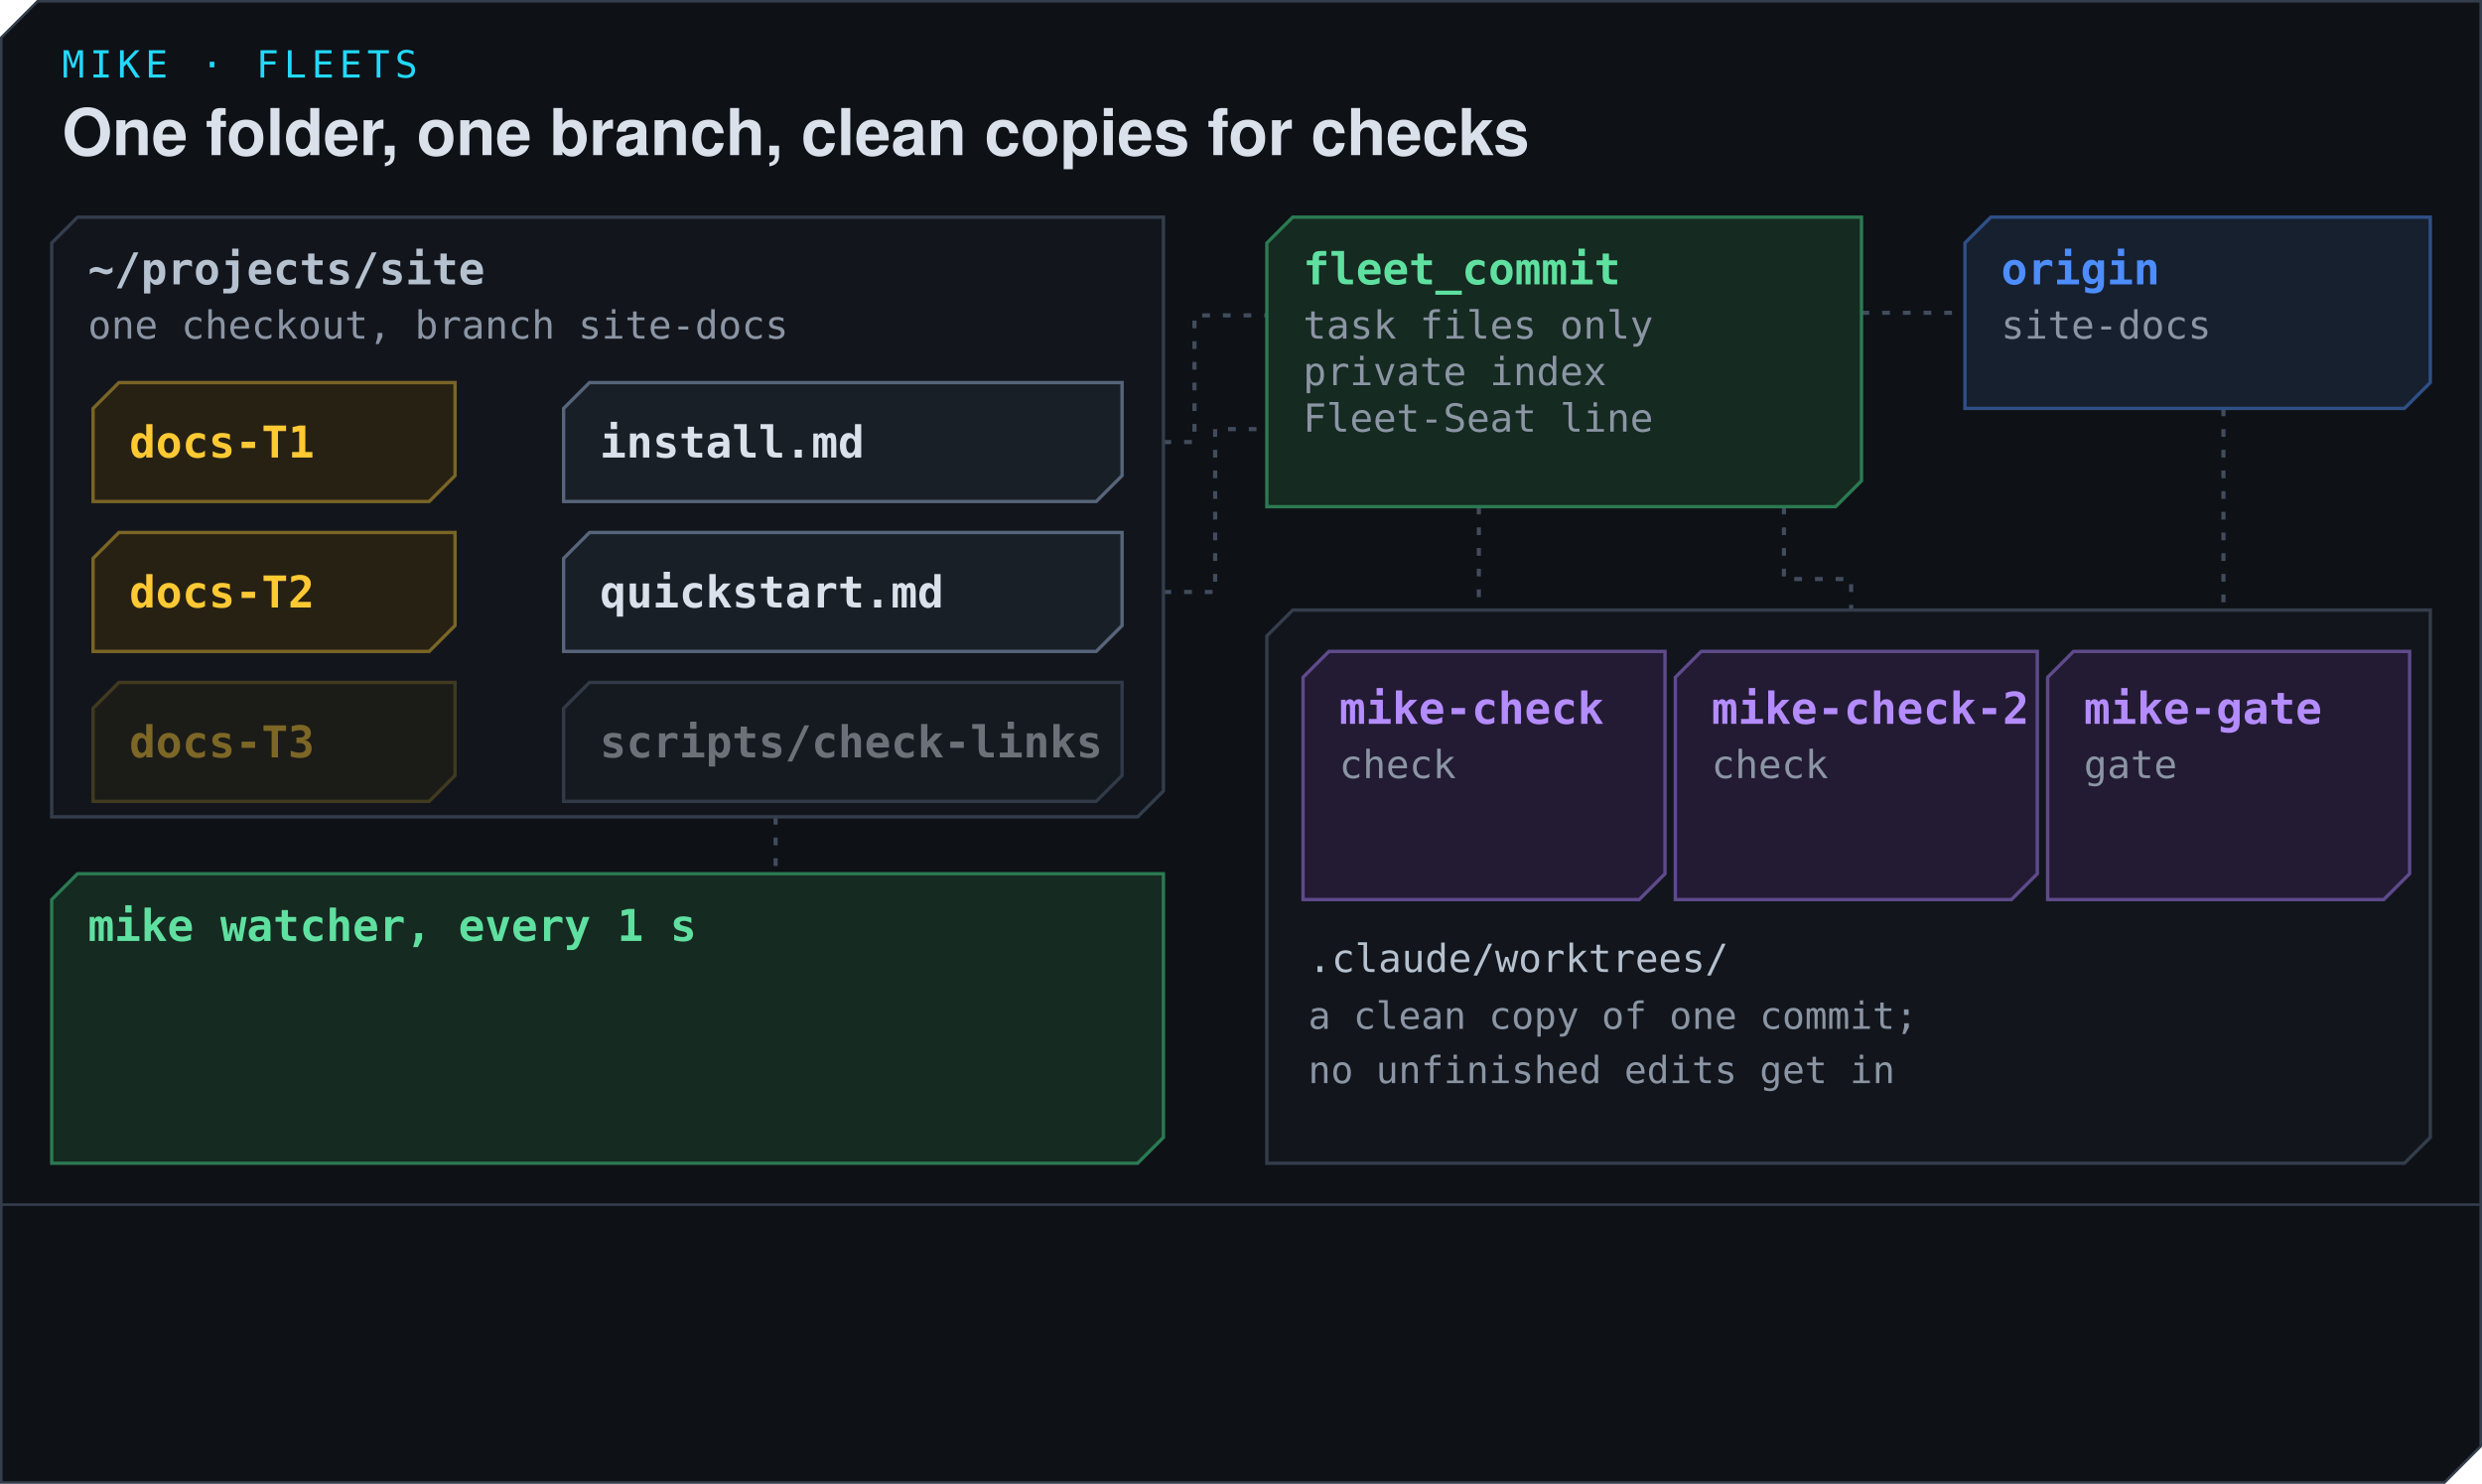
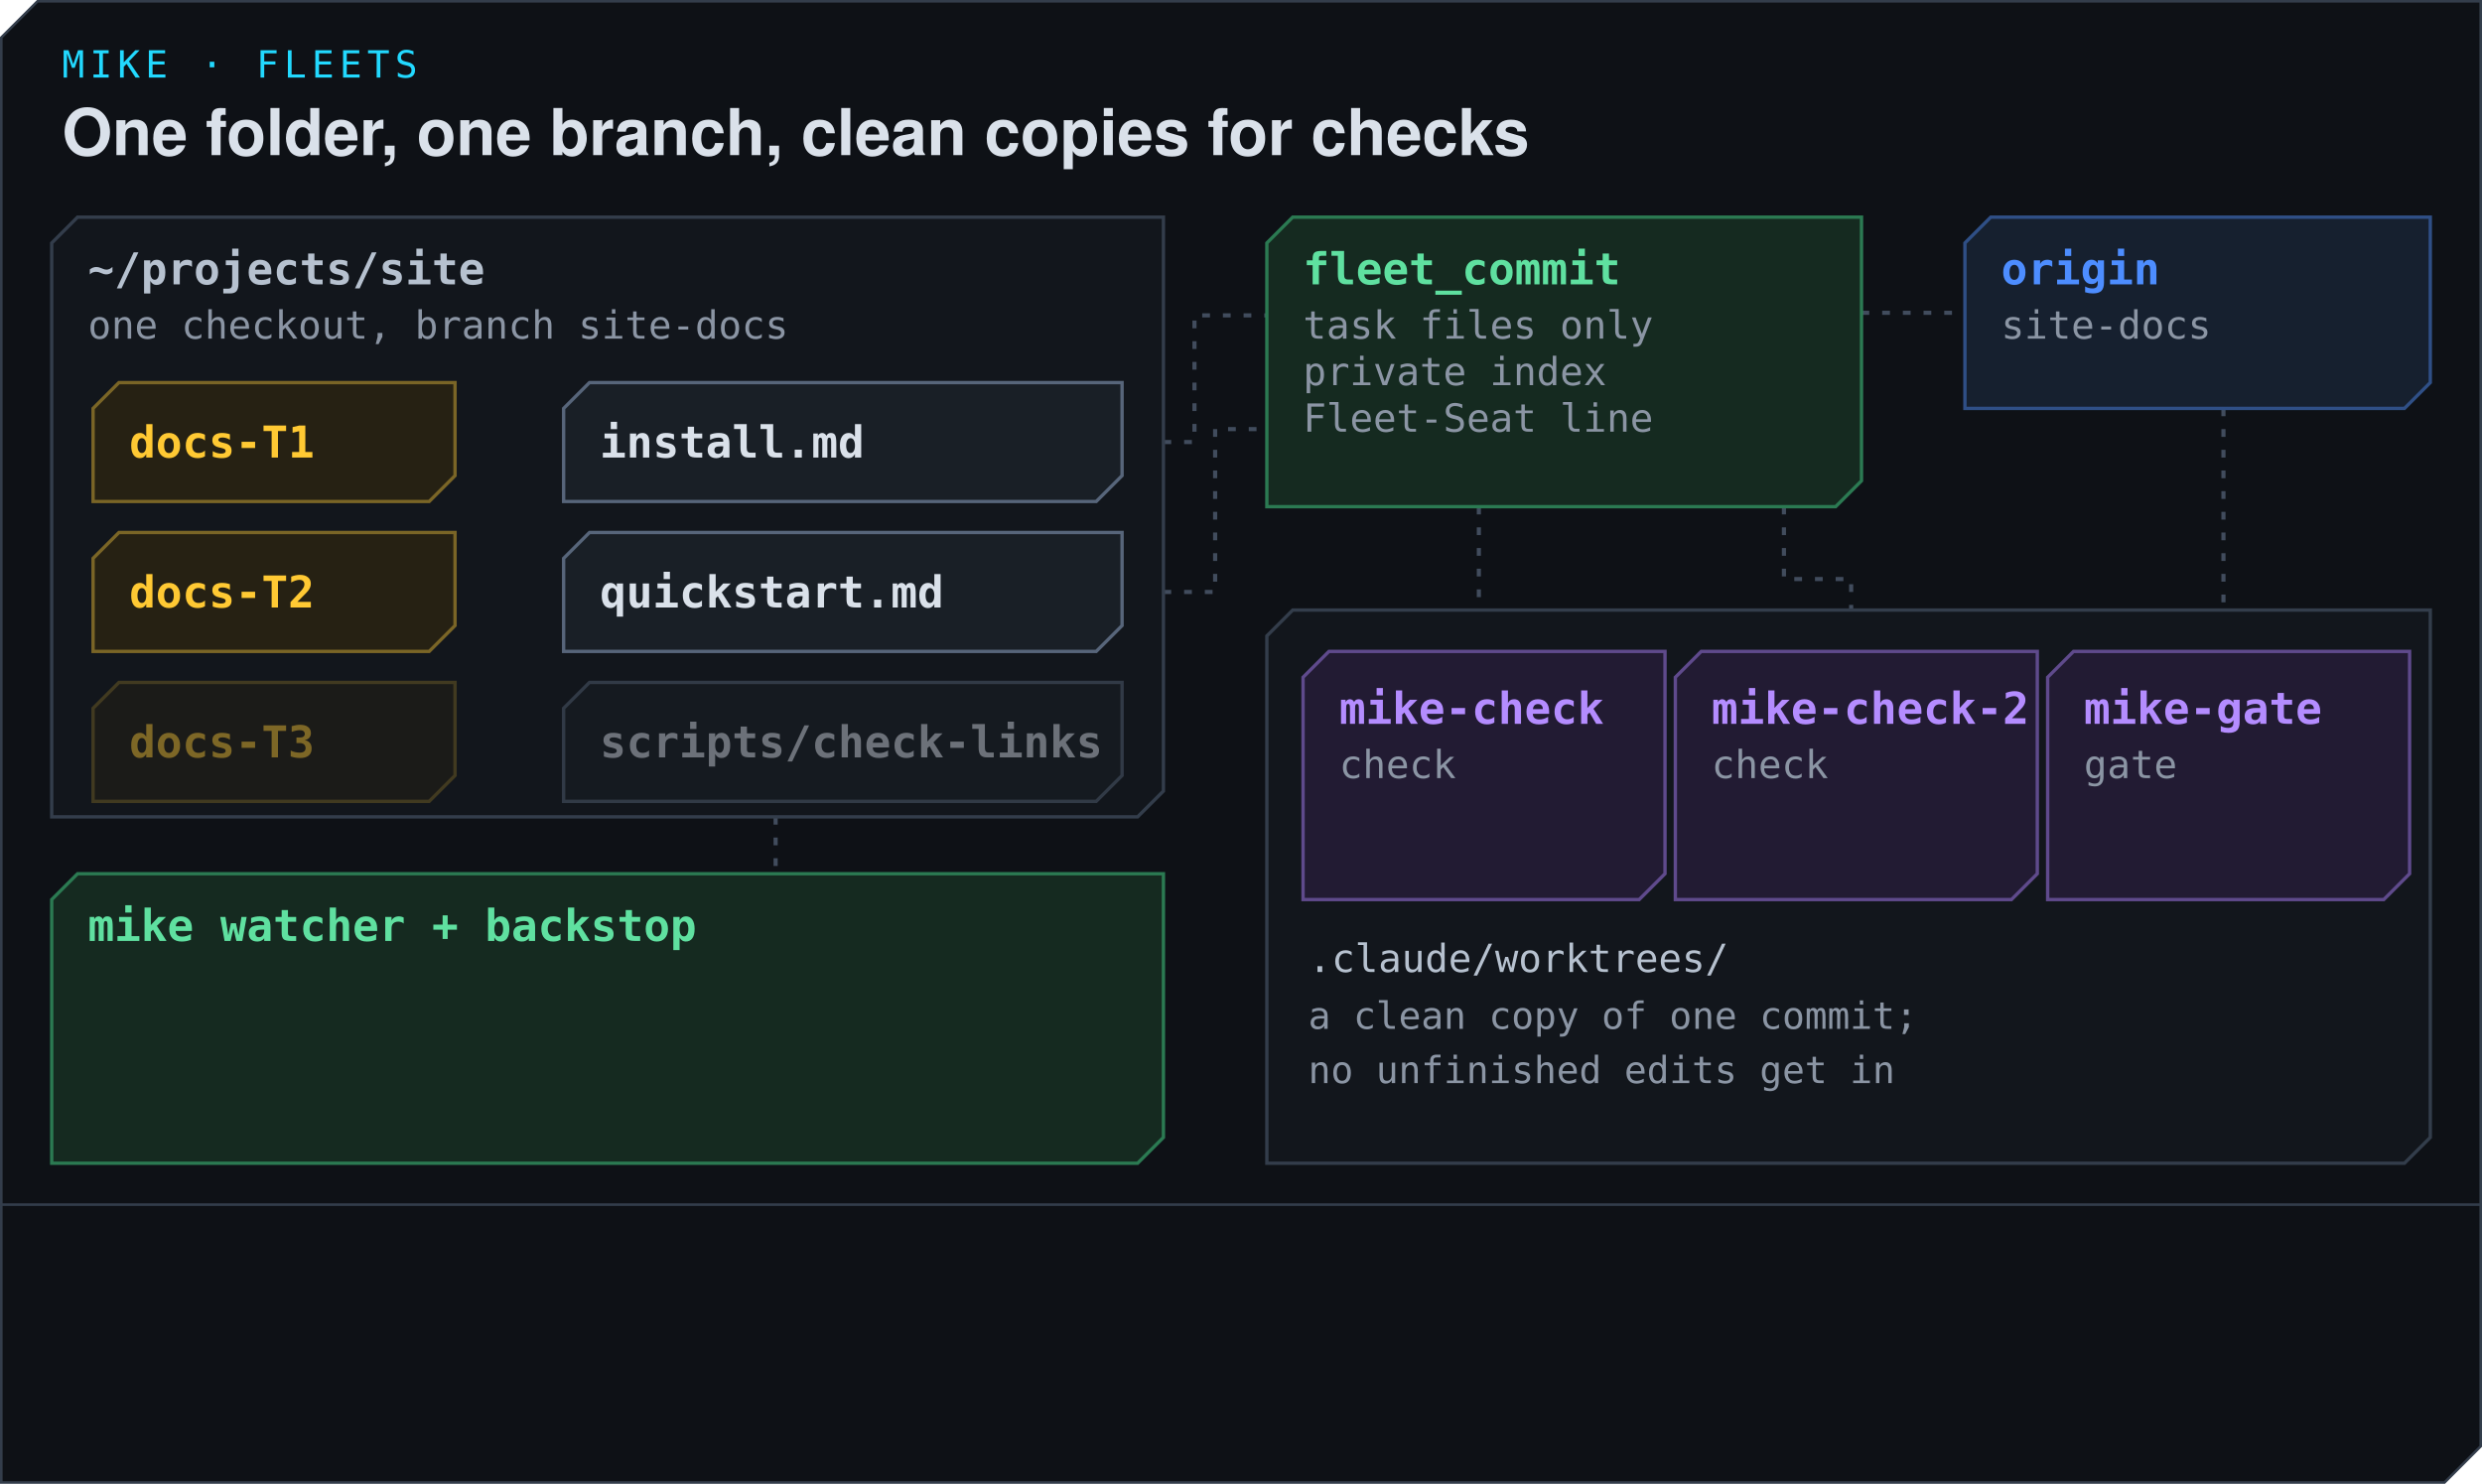
<svg xmlns="http://www.w3.org/2000/svg" viewBox="0 0 960 574" width="960" height="574" role="img" aria-labelledby="t d">
  <style>
text { font-family: 'JetBrains Mono', ui-monospace, SFMono-Regular, Menlo, Consolas, monospace; }
.nl { font-size: 17px; font-weight: 600; }
.ns { font-size: 15px; }
.pl { font-size: 15px; font-weight: 700; paint-order: stroke; stroke: #0e1116; stroke-width: 5px; stroke-linejoin: round; }
.wl { font-size: 14.5px; fill: #b6c1cf; paint-order: stroke; stroke: #0e1116; stroke-width: 5px; }
.eb { font-size: 14.5px; letter-spacing: 2px; fill: #22d9ff; }
.hd { font-family: 'Syne', 'Avenir Next', 'Segoe UI', Helvetica, Arial, sans-serif; font-size: 25px; font-weight: 700; fill: #dae1ea; }
.cn { font-size: 15px; fill: #22d9ff; }
.ct { font-size: 18px; font-weight: 700; fill: #dae1ea; }
.cx { font-size: 16px; fill: #b6c1cf; }
.sm { font-size: 15px; fill: #b6c1cf; }
.xs { font-size: 14.5px; fill: #8b95a4; }
.bt { font-size: 14.5px; font-weight: 700; fill: #0e1116; }
.wire { fill: none; stroke: #57657a; stroke-width: 1.6; stroke-dasharray: 3 5; opacity: 0.7; }
.live { fill: none; stroke-width: 2.4; stroke-dasharray: 8 6; animation: march 0.5s linear infinite; }
.lit { fill: none; stroke-width: 1.8; }
.glow { filter: drop-shadow(0 0 6px currentColor); }
.spin { transform-box: fill-box; transform-origin: center; animation: spin 4s linear infinite; }
@keyframes march { to { stroke-dashoffset: -14; } }
@keyframes spin { to { transform: rotate(360deg); } }
</style>
  <path d="M14.5,0.5 H959.5 V559.5 L945.5,573.5 H0.5 V14.5 Z" fill="#0e1116" stroke="#333d4b" />
  <text x="24" y="30" class="eb">MIKE · FLEETS</text>
  <text x="24" y="60" class="hd">One folder, one branch, clean copies for checks</text>
  <g transform="translate(0,76)">
    <path d="M176,95 L218,95" class="wire" />
    <path d="M176,153 L218,153" class="wire" />
    <path d="M176,211 L218,211" class="wire" />
    <path d="M300,240 L300,262" class="wire" />
    <path d="M434,95 L462,95 L462,46 L490,46" class="wire" />
    <path d="M434,153 L470,153 L470,90 L490,90" class="wire" />
    <path d="M720,45 L760,45" class="wire" />
    <path d="M572,120 L572,176" class="wire" />
    <path d="M690,120 L690,148 L716,148 L716,176" class="wire" />
    <path d="M860,82 L860,176" class="wire" />
    <path d="M300,240 L300,262" class="lit" stroke="#2ee56b" opacity="0">
      <animate attributeName="opacity" dur="13s" repeatCount="indefinite" values="0;0;1;1;0;0" keyTimes="0;0.208;0.218;0.965;0.976;1" />
    </path>
    <path d="M434,95 L462,95 L462,46 L490,46" class="lit" stroke="#ffc933" opacity="0">
      <animate attributeName="opacity" dur="13s" repeatCount="indefinite" values="0;0;1;1;0;0" keyTimes="0;0.342;0.353;0.965;0.976;1" />
    </path>
    <path d="M720,45 L760,45" class="lit" stroke="#22d9ff" opacity="0">
      <animate attributeName="opacity" dur="13s" repeatCount="indefinite" values="0;0;1;1;0;0" keyTimes="0;0.388;0.399;0.965;0.976;1" />
    </path>
    <path d="M572,120 L572,176" class="lit" stroke="#b48cff" opacity="0">
      <animate attributeName="opacity" dur="13s" repeatCount="indefinite" values="0;0;1;1;0;0" keyTimes="0;0.45;0.461;0.965;0.976;1" />
    </path>
    <path d="M860,82 L860,176" class="lit" stroke="#22d9ff" opacity="0">
      <animate attributeName="opacity" dur="13s" repeatCount="indefinite" values="0;0;1;1;0;0" keyTimes="0;0.581;0.592;0.965;0.976;1" />
    </path>
    <path d="M434,153 L470,153 L470,90 L490,90" class="lit" stroke="#ffc933" opacity="0">
      <animate attributeName="opacity" dur="13s" repeatCount="indefinite" values="0;0;1;1;0;0" keyTimes="0;0.688;0.699;0.965;0.976;1" />
    </path>
    <path d="M690,120 L690,148 L716,148 L716,176" class="lit" stroke="#b48cff" opacity="0">
      <animate attributeName="opacity" dur="13s" repeatCount="indefinite" values="0;0;1;1;0;0" keyTimes="0;0.735;0.745;0.965;0.976;1" />
    </path>
    <path d="M176,95 L218,95" class="live" stroke="#ffc933" opacity="0">
      <animate attributeName="opacity" dur="13s" repeatCount="indefinite" values="0;0;1;1;0;0" keyTimes="0;0.054;0.065;0.1;0.111;1" />
    </path>
    <path d="M176,153 L218,153" class="live" stroke="#ffc933" opacity="0">
      <animate attributeName="opacity" dur="13s" repeatCount="indefinite" values="0;0;1;1;0;0" keyTimes="0;0.073;0.084;0.119;0.13;1" />
    </path>
    <path d="M300,240 L300,262" class="live" stroke="#2ee56b" opacity="0">
      <animate attributeName="opacity" dur="13s" repeatCount="indefinite" values="0;0;1;1;0;0" keyTimes="0;0.169;0.18;0.208;0.218;1" />
    </path>
    <path d="M434,95 L462,95 L462,46 L490,46" class="live" stroke="#ffc933" opacity="0">
      <animate attributeName="opacity" dur="13s" repeatCount="indefinite" values="0;0;1;1;0;0" keyTimes="0;0.281;0.292;0.342;0.353;1" />
    </path>
    <path d="M720,45 L760,45" class="live" stroke="#22d9ff" opacity="0">
      <animate attributeName="opacity" dur="13s" repeatCount="indefinite" values="0;0;1;1;0;0" keyTimes="0;0.342;0.353;0.388;0.399;1" />
    </path>
    <path d="M572,120 L572,176" class="live" stroke="#b48cff" opacity="0">
      <animate attributeName="opacity" dur="13s" repeatCount="indefinite" values="0;0;1;1;0;0" keyTimes="0;0.404;0.415;0.45;0.461;1" />
    </path>
    <path d="M860,82 L860,176" class="live" stroke="#22d9ff" opacity="0">
      <animate attributeName="opacity" dur="13s" repeatCount="indefinite" values="0;0;1;1;0;0" keyTimes="0;0.527;0.538;0.581;0.592;1" />
    </path>
    <path d="M434,153 L470,153 L470,90 L490,90" class="live" stroke="#ffc933" opacity="0">
      <animate attributeName="opacity" dur="13s" repeatCount="indefinite" values="0;0;1;1;0;0" keyTimes="0;0.635;0.645;0.688;0.699;1" />
    </path>
    <path d="M690,120 L690,148 L716,148 L716,176" class="live" stroke="#b48cff" opacity="0">
      <animate attributeName="opacity" dur="13s" repeatCount="indefinite" values="0;0;1;1;0;0" keyTimes="0;0.688;0.699;0.735;0.745;1" />
    </path>
    <path d="M176,211 L218,211" class="live" stroke="#ffc933" opacity="0">
      <animate attributeName="opacity" dur="13s" repeatCount="indefinite" values="0;0;1;1;0;0" keyTimes="0;0.762;0.772;0.808;0.818;1" />
    </path>
    <g>
      <path d="M30,8 H450 V230 L440,240 H20 V18 Z" fill="#12161c" stroke="#333d4b" stroke-width="1.3" />
      <text x="34" y="34" text-anchor="start" class="nl" fill="#b6c1cf">~/projects/site</text>
      <text x="34" y="55" text-anchor="start" class="ns" fill="#8b95a4">one checkout, branch site-docs</text>
    </g>
    <g>
      <path d="M46,72 H176 V108 L166,118 H36 V82 Z" fill="#262113" stroke="#7a6526" stroke-width="1.3" />
      <text x="50" y="101" text-anchor="start" class="nl" fill="#ffc933">docs-T1</text>
    </g>
    <g>
      <path d="M46,130 H176 V166 L166,176 H36 V140 Z" fill="#262113" stroke="#7a6526" stroke-width="1.3" />
      <text x="50" y="159" text-anchor="start" class="nl" fill="#ffc933">docs-T2</text>
    </g>
    <g opacity="0.45">
      <path d="M46,188 H176 V224 L166,234 H36 V198 Z" fill="#262113" stroke="#7a6526" stroke-width="1.3" />
      <text x="50" y="217" text-anchor="start" class="nl" fill="#ffc933">docs-T3</text>
    </g>
    <g>
      <path d="M228,72 H434 V108 L424,118 H218 V82 Z" fill="#191f26" stroke="#57657a" stroke-width="1.3" />
      <text x="232" y="101" text-anchor="start" class="nl" fill="#dae1ea">install.md</text>
    </g>
    <g>
      <path d="M228,130 H434 V166 L424,176 H218 V140 Z" fill="#191f26" stroke="#57657a" stroke-width="1.3" />
      <text x="232" y="159" text-anchor="start" class="nl" fill="#dae1ea">quickstart.md</text>
    </g>
    <g opacity="0.45">
      <path d="M228,188 H434 V224 L424,234 H218 V198 Z" fill="#191f26" stroke="#57657a" stroke-width="1.3" />
      <text x="232" y="217" text-anchor="start" class="nl" fill="#dae1ea">scripts/check-links</text>
    </g>
    <g>
      <path d="M30,262 H450 V364 L440,374 H20 V272 Z" fill="#152a20" stroke="#2b7a52" stroke-width="1.3" />
-       <text x="34" y="288" text-anchor="start" class="nl" fill="#5fe0a0">mike watcher, every 1 s</text>
+       <text x="34" y="288" text-anchor="start" class="nl" fill="#5fe0a0">mike watcher + backstop</text>
    </g>
    <g>
      <path d="M500,8 H720 V110 L710,120 H490 V18 Z" fill="#152a20" stroke="#2b7a52" stroke-width="1.3" />
      <text x="504" y="34" text-anchor="start" class="nl" fill="#5fe0a0">fleet_commit</text>
      <text x="504" y="55" text-anchor="start" class="ns" fill="#8b95a4">task files only</text>
      <text x="504" y="73" text-anchor="start" class="ns" fill="#8b95a4">private index</text>
      <text x="504" y="91" text-anchor="start" class="ns" fill="#8b95a4">Fleet-Seat line</text>
    </g>
    <g>
      <path d="M770,8 H940 V72 L930,82 H760 V18 Z" fill="#16202f" stroke="#2f4f86" stroke-width="1.3" />
      <text x="774" y="34" text-anchor="start" class="nl" fill="#4d8dff">origin</text>
      <text x="774" y="55" text-anchor="start" class="ns" fill="#8b95a4">site-docs</text>
    </g>
    <g>
      <path d="M500,160 H940 V364 L930,374 H490 V170 Z" fill="#12161c" stroke="#333d4b" stroke-width="1.3" />
      <text x="504" y="186" text-anchor="start" class="nl" fill="#b6c1cf" />
    </g>
    <g>
      <path d="M514,176 H644 V262 L634,272 H504 V186 Z" fill="#221b33" stroke="#5f4a8c" stroke-width="1.3" />
      <text x="518" y="204" text-anchor="start" class="nl" fill="#b48cff">mike-check</text>
      <text x="518" y="225" text-anchor="start" class="ns" fill="#8b95a4">check</text>
    </g>
    <g>
      <path d="M658,176 H788 V262 L778,272 H648 V186 Z" fill="#221b33" stroke="#5f4a8c" stroke-width="1.3" />
      <text x="662" y="204" text-anchor="start" class="nl" fill="#b48cff">mike-check-2</text>
      <text x="662" y="225" text-anchor="start" class="ns" fill="#8b95a4">check</text>
    </g>
    <g>
      <path d="M802,176 H932 V262 L922,272 H792 V186 Z" fill="#221b33" stroke="#5f4a8c" stroke-width="1.3" />
      <text x="806" y="204" text-anchor="start" class="nl" fill="#b48cff">mike-gate</text>
      <text x="806" y="225" text-anchor="start" class="ns" fill="#8b95a4">gate</text>
    </g>
    <path d="M228,72 H434 V108 L424,118 H218 V82 Z" fill="none" stroke="#dae1ea" stroke-width="2.4" class="glow" style="color:#dae1ea" opacity="0">
      <animate attributeName="opacity" dur="13s" repeatCount="indefinite" values="0;0;1;1;0;0" keyTimes="0;0.046;0.057;0.154;0.165;1" />
    </path>
    <path d="M228,130 H434 V166 L424,176 H218 V140 Z" fill="none" stroke="#dae1ea" stroke-width="2.4" class="glow" style="color:#dae1ea" opacity="0">
      <animate attributeName="opacity" dur="13s" repeatCount="indefinite" values="0;0;1;1;0;0;1;1;0;0" keyTimes="0;0.046;0.057;0.154;0.165;0.4;0.411;0.515;0.526;1" />
    </path>
    <path d="M228,188 H434 V224 L424,234 H218 V198 Z" fill="none" stroke="#dae1ea" stroke-width="2.4" class="glow" style="color:#dae1ea" opacity="0">
      <animate attributeName="opacity" dur="13s" repeatCount="indefinite" values="0;0;1;1;0;0" keyTimes="0;0.754;0.765;0.862;0.872;1" />
    </path>
    <path d="M30,262 H450 V364 L440,374 H20 V272 Z" fill="none" stroke="#5fe0a0" stroke-width="2.4" class="glow" style="color:#5fe0a0" opacity="0">
      <animate attributeName="opacity" dur="13s" repeatCount="indefinite" values="0;0;1;1;0;0" keyTimes="0;0.162;0.172;0.269;0.28;1" />
    </path>
    <path d="M500,8 H720 V110 L710,120 H490 V18 Z" fill="none" stroke="#5fe0a0" stroke-width="2.4" class="glow" style="color:#5fe0a0" opacity="0">
      <animate attributeName="opacity" dur="13s" repeatCount="indefinite" values="0;0;1;1;0;0" keyTimes="0;0.277;0.288;0.392;0.403;1" />
    </path>
    <path d="M514,176 H644 V262 L634,272 H504 V186 Z" fill="none" stroke="#b48cff" stroke-width="2.4" class="glow" style="color:#b48cff" opacity="0">
      <animate attributeName="opacity" dur="13s" repeatCount="indefinite" values="0;0;1;1;0;0" keyTimes="0;0.4;0.411;0.515;0.526;1" />
    </path>
    <path d="M658,176 H788 V262 L778,272 H648 V186 Z" fill="none" stroke="#b48cff" stroke-width="2.4" class="glow" style="color:#b48cff" opacity="0">
      <animate attributeName="opacity" dur="13s" repeatCount="indefinite" values="0;0;1;1;0;0" keyTimes="0;0.631;0.642;0.746;0.757;1" />
    </path>
    <path d="M802,176 H932 V262 L922,272 H792 V186 Z" fill="none" stroke="#b48cff" stroke-width="2.4" class="glow" style="color:#b48cff" opacity="0">
      <animate attributeName="opacity" dur="13s" repeatCount="indefinite" values="0;0;1;1;0;0" keyTimes="0;0.523;0.534;0.623;0.634;1" />
    </path>
    <text x="506" y="300" class="sm" fill="#b6c1cf">.claude/worktrees/</text>
    <text x="506" y="322" class="xs">a clean copy of one commit;</text>
    <text x="506" y="343" class="xs">no unfinished edits get in</text>
    <g opacity="0">
      <animate attributeName="opacity" dur="13s" repeatCount="indefinite" values="0;0;1;1;0;0" keyTimes="0;0.204;0.215;0.965;0.976;1" />
      <text x="36" y="316" class="sm" fill="#dae1ea">install.md</text>
      <text x="434" y="316" text-anchor="end" class="sm" fill="#ffc933">docs-T1</text>
    </g>
    <g opacity="0">
      <animate attributeName="opacity" dur="13s" repeatCount="indefinite" values="0;0;1;1;0;0" keyTimes="0;0.219;0.23;0.965;0.976;1" />
      <text x="36" y="337" class="sm" fill="#dae1ea">quickstart.md</text>
      <text x="434" y="337" text-anchor="end" class="sm" fill="#ffc933">docs-T2</text>
    </g>
    <g opacity="0">
      <animate attributeName="opacity" dur="13s" repeatCount="indefinite" values="0;0;1;1;0;0" keyTimes="0;0.808;0.818;0.965;0.976;1" />
      <text x="36" y="358" class="sm" fill="#dae1ea">scripts/check-links</text>
      <text x="434" y="358" text-anchor="end" class="sm" fill="#ffc933">docs-T3</text>
    </g>
    <text x="572" y="262" text-anchor="middle" class="sm" font-weight="700" fill="#2ee56b" opacity="0">PASS<animate attributeName="opacity" dur="13s" repeatCount="indefinite" values="0;0;1;1;0;0" keyTimes="0;0.469;0.48;0.965;0.976;1" />
    </text>
    <text x="860" y="262" text-anchor="middle" class="sm" font-weight="700" fill="#2ee56b" opacity="0">PASS<animate attributeName="opacity" dur="13s" repeatCount="indefinite" values="0;0;1;1;0;0" keyTimes="0;0.596;0.607;0.965;0.976;1" />
    </text>
    <text x="716" y="262" text-anchor="middle" class="sm" font-weight="700" fill="#b48cff" opacity="0">running<animate attributeName="opacity" dur="13s" repeatCount="indefinite" values="0;0;1;1;0;0" keyTimes="0;0.738;0.749;0.965;0.976;1" />
    </text>
    <g opacity="0">
      <animate attributeName="opacity" dur="13s" repeatCount="indefinite" values="0;0;1;1;0;0" keyTimes="0;0.754;0.765;0.965;0.976;1" />
      <path d="M46,188 H176 V224 L166,234 H36 V198 Z" fill="#262113" stroke="#7a6526" stroke-width="1.3" />
      <text x="50" y="217" text-anchor="start" class="nl" fill="#ffc933">docs-T3</text>
    </g>
    <g opacity="0">
      <animate attributeName="opacity" dur="13s" repeatCount="indefinite" values="0;0;1;1;0;0" keyTimes="0;0.754;0.765;0.965;0.976;1" />
      <path d="M228,188 H434 V224 L424,234 H218 V198 Z" fill="#191f26" stroke="#57657a" stroke-width="1.3" />
      <text x="232" y="217" text-anchor="start" class="nl" fill="#dae1ea">scripts/check-links</text>
    </g>
    <g opacity="0">
      <animate attributeName="opacity" dur="13s" repeatCount="indefinite" values="0;0;1;1;0;0" keyTimes="0;0.054;0.058;0.109;0.114;1" />
      <animateMotion dur="13s" repeatCount="indefinite" path="M176,95 L218,95" keyPoints="0;0;1;1" keyTimes="0;0.054;0.1;1" calcMode="spline" keySplines="0 0 1 1;0.45 0 0.55 1;0 0 1 1" />
      <circle r="12" fill="#ffc933" opacity="0.22" />
      <circle r="6" fill="#ffc933" />
    </g>
    <g opacity="0">
      <animate attributeName="opacity" dur="13s" repeatCount="indefinite" values="0;0;1;1;0;0" keyTimes="0;0.073;0.078;0.128;0.133;1" />
      <animateMotion dur="13s" repeatCount="indefinite" path="M176,153 L218,153" keyPoints="0;0;1;1" keyTimes="0;0.073;0.119;1" calcMode="spline" keySplines="0 0 1 1;0.45 0 0.55 1;0 0 1 1" />
      <circle r="12" fill="#ffc933" opacity="0.22" />
      <circle r="6" fill="#ffc933" />
    </g>
    <g opacity="0">
      <animate attributeName="opacity" dur="13s" repeatCount="indefinite" values="0;0;1;1;0;0" keyTimes="0;0.169;0.174;0.217;0.222;1" />
      <animateMotion dur="13s" repeatCount="indefinite" path="M300,240 L300,262" keyPoints="0;0;1;1" keyTimes="0;0.169;0.208;1" calcMode="spline" keySplines="0 0 1 1;0.45 0 0.55 1;0 0 1 1" />
      <circle r="12" fill="#2ee56b" opacity="0.22" />
      <circle r="6" fill="#2ee56b" />
    </g>
    <g opacity="0">
      <animate attributeName="opacity" dur="13s" repeatCount="indefinite" values="0;0;1;1;0;0" keyTimes="0;0.281;0.285;0.352;0.356;1" />
      <animateMotion dur="13s" repeatCount="indefinite" path="M434,95 L462,95 L462,46 L490,46" keyPoints="0;0;1;1" keyTimes="0;0.281;0.342;1" calcMode="spline" keySplines="0 0 1 1;0.45 0 0.55 1;0 0 1 1" />
      <circle r="12" fill="#ffc933" opacity="0.22" />
      <circle r="6" fill="#ffc933" />
    </g>
    <g opacity="0">
      <animate attributeName="opacity" dur="13s" repeatCount="indefinite" values="0;0;1;1;0;0" keyTimes="0;0.342;0.347;0.398;0.402;1" />
      <animateMotion dur="13s" repeatCount="indefinite" path="M720,45 L760,45" keyPoints="0;0;1;1" keyTimes="0;0.342;0.388;1" calcMode="spline" keySplines="0 0 1 1;0.45 0 0.55 1;0 0 1 1" />
      <circle r="12" fill="#22d9ff" opacity="0.22" />
      <circle r="6" fill="#22d9ff" />
    </g>
    <g opacity="0">
      <animate attributeName="opacity" dur="13s" repeatCount="indefinite" values="0;0;1;1;0;0" keyTimes="0;0.404;0.408;0.459;0.464;1" />
      <animateMotion dur="13s" repeatCount="indefinite" path="M572,120 L572,176" keyPoints="0;0;1;1" keyTimes="0;0.404;0.45;1" calcMode="spline" keySplines="0 0 1 1;0.45 0 0.55 1;0 0 1 1" />
      <circle r="12" fill="#b48cff" opacity="0.22" />
      <circle r="6" fill="#b48cff" />
    </g>
    <g opacity="0">
      <animate attributeName="opacity" dur="13s" repeatCount="indefinite" values="0;0;1;1;0;0" keyTimes="0;0.527;0.532;0.59;0.595;1" />
      <animateMotion dur="13s" repeatCount="indefinite" path="M860,82 L860,176" keyPoints="0;0;1;1" keyTimes="0;0.527;0.581;1" calcMode="spline" keySplines="0 0 1 1;0.45 0 0.55 1;0 0 1 1" />
      <circle r="12" fill="#22d9ff" opacity="0.22" />
      <circle r="6" fill="#22d9ff" />
      <text x="-12" y="-12" text-anchor="end" class="pl" fill="#22d9ff">gate</text>
    </g>
    <g opacity="0">
      <animate attributeName="opacity" dur="13s" repeatCount="indefinite" values="0;0;1;1;0;0" keyTimes="0;0.635;0.639;0.698;0.702;1" />
      <animateMotion dur="13s" repeatCount="indefinite" path="M434,153 L470,153 L470,90 L490,90" keyPoints="0;0;1;1" keyTimes="0;0.635;0.688;1" calcMode="spline" keySplines="0 0 1 1;0.45 0 0.55 1;0 0 1 1" />
      <circle r="12" fill="#ffc933" opacity="0.22" />
      <circle r="6" fill="#ffc933" />
    </g>
    <g opacity="0">
      <animate attributeName="opacity" dur="13s" repeatCount="indefinite" values="0;0;1;1;0;0" keyTimes="0;0.688;0.693;0.744;0.748;1" />
      <animateMotion dur="13s" repeatCount="indefinite" path="M690,120 L690,148 L716,148 L716,176" keyPoints="0;0;1;1" keyTimes="0;0.688;0.735;1" calcMode="spline" keySplines="0 0 1 1;0.45 0 0.55 1;0 0 1 1" />
      <circle r="12" fill="#b48cff" opacity="0.22" />
      <circle r="6" fill="#b48cff" />
      <text x="12" y="-12" text-anchor="start" class="pl" fill="#b48cff">b81e04d</text>
    </g>
    <g opacity="0">
      <animate attributeName="opacity" dur="13s" repeatCount="indefinite" values="0;0;1;1;0;0" keyTimes="0;0.762;0.766;0.817;0.822;1" />
      <animateMotion dur="13s" repeatCount="indefinite" path="M176,211 L218,211" keyPoints="0;0;1;1" keyTimes="0;0.762;0.808;1" calcMode="spline" keySplines="0 0 1 1;0.45 0 0.55 1;0 0 1 1" />
      <circle r="12" fill="#ffc933" opacity="0.22" />
      <circle r="6" fill="#ffc933" />
    </g>
  </g>
  <line x1="0" y1="466" x2="960" y2="466" stroke="#333d4b" />
  <g opacity="0">
    <animate attributeName="opacity" dur="13s" repeatCount="indefinite" values="0;0;1;1;0;0" keyTimes="0;0.046;0.057;0.158;0.168;1" />
    <text x="24" y="497" class="cn">01/07</text>
    <text x="96" y="497" class="ct">One folder, one branch, no copies</text>
    <text x="96" y="523" class="cx">Every worker edits the same checkout. T1 changes only install.md,</text>
    <text x="96" y="544" class="cx">T2 only quickstart.md. Neither touches the other's file.</text>
  </g>
  <g opacity="0">
    <animate attributeName="opacity" dur="13s" repeatCount="indefinite" values="0;0;1;1;0;0" keyTimes="0;0.162;0.172;0.273;0.284;1" />
    <text x="24" y="497" class="cn">02/07</text>
    <text x="96" y="497" class="ct">mike records who changed what</text>
-     <text x="96" y="523" class="cx">Once a second mike reads the folder and records each changed file</text>
-     <text x="96" y="544" class="cx">and the session that changed it.</text>
+     <text x="96" y="523" class="cx">Notifications and periodic scans record eligible file changes</text>
+     <text x="96" y="544" class="cx">and likely authors where available.</text>
  </g>
  <g opacity="0">
    <animate attributeName="opacity" dur="13s" repeatCount="indefinite" values="0;0;1;1;0;0" keyTimes="0;0.277;0.288;0.396;0.407;1" />
    <text x="24" y="497" class="cn">03/07</text>
    <text x="96" y="497" class="ct">fleet_commit takes only the task's files</text>
    <text x="96" y="523" class="cx">It builds the commit in a private index from install.md alone,</text>
    <text x="96" y="544" class="cx">adds a Fleet-Seat line naming the session, commits and pushes.</text>
  </g>
  <g opacity="0">
    <animate attributeName="opacity" dur="13s" repeatCount="indefinite" values="0;0;1;1;0;0" keyTimes="0;0.4;0.411;0.519;0.53;1" />
    <text x="24" y="497" class="cn">04/07</text>
    <text x="96" y="497" class="ct">The check runs in a clean copy</text>
    <text x="96" y="523" class="cx">mike checks 3f9c2a7 in .claude/worktrees/mike-check. T2's unsaved</text>
    <text x="96" y="544" class="cx">quickstart.md is not in that copy, so it cannot spoil the result.</text>
  </g>
  <g opacity="0">
    <animate attributeName="opacity" dur="13s" repeatCount="indefinite" values="0;0;1;1;0;0" keyTimes="0;0.523;0.534;0.627;0.638;1" />
    <text x="24" y="497" class="cn">05/07</text>
    <text x="96" y="497" class="ct">The gate runs on the pushed commit</text>
    <text x="96" y="523" class="cx">The gate command has its own clean copy, mike-gate.</text>
  </g>
  <g opacity="0">
    <animate attributeName="opacity" dur="13s" repeatCount="indefinite" values="0;0;1;1;0;0" keyTimes="0;0.631;0.642;0.75;0.761;1" />
    <text x="24" y="497" class="cn">06/07</text>
    <text x="96" y="497" class="ct">Two checks can run at once</text>
    <text x="96" y="523" class="cx">T2 commits quickstart.md the same way, and its check takes</text>
    <text x="96" y="544" class="cx">the second slot, mike-check-2, while the first is still busy.</text>
  </g>
  <g opacity="0">
    <animate attributeName="opacity" dur="13s" repeatCount="indefinite" values="0;0;1;1;0;0" keyTimes="0;0.754;0.765;0.973;0.984;1" />
    <text x="24" y="497" class="cn">07/07</text>
    <text x="96" y="497" class="ct">T3 joins the same folder</text>
    <text x="96" y="523" class="cx">When T1 and T2 have passed, T3's worker edits scripts/check-links</text>
    <text x="96" y="544" class="cx">in the same checkout and sees their commits at once.</text>
  </g>
  <rect x="0" y="570" width="0" height="3" fill="#22d9ff" opacity="0.7">
    <animate attributeName="width" dur="13s" repeatCount="indefinite" values="0;960" keyTimes="0;1" />
  </rect>
</svg>
